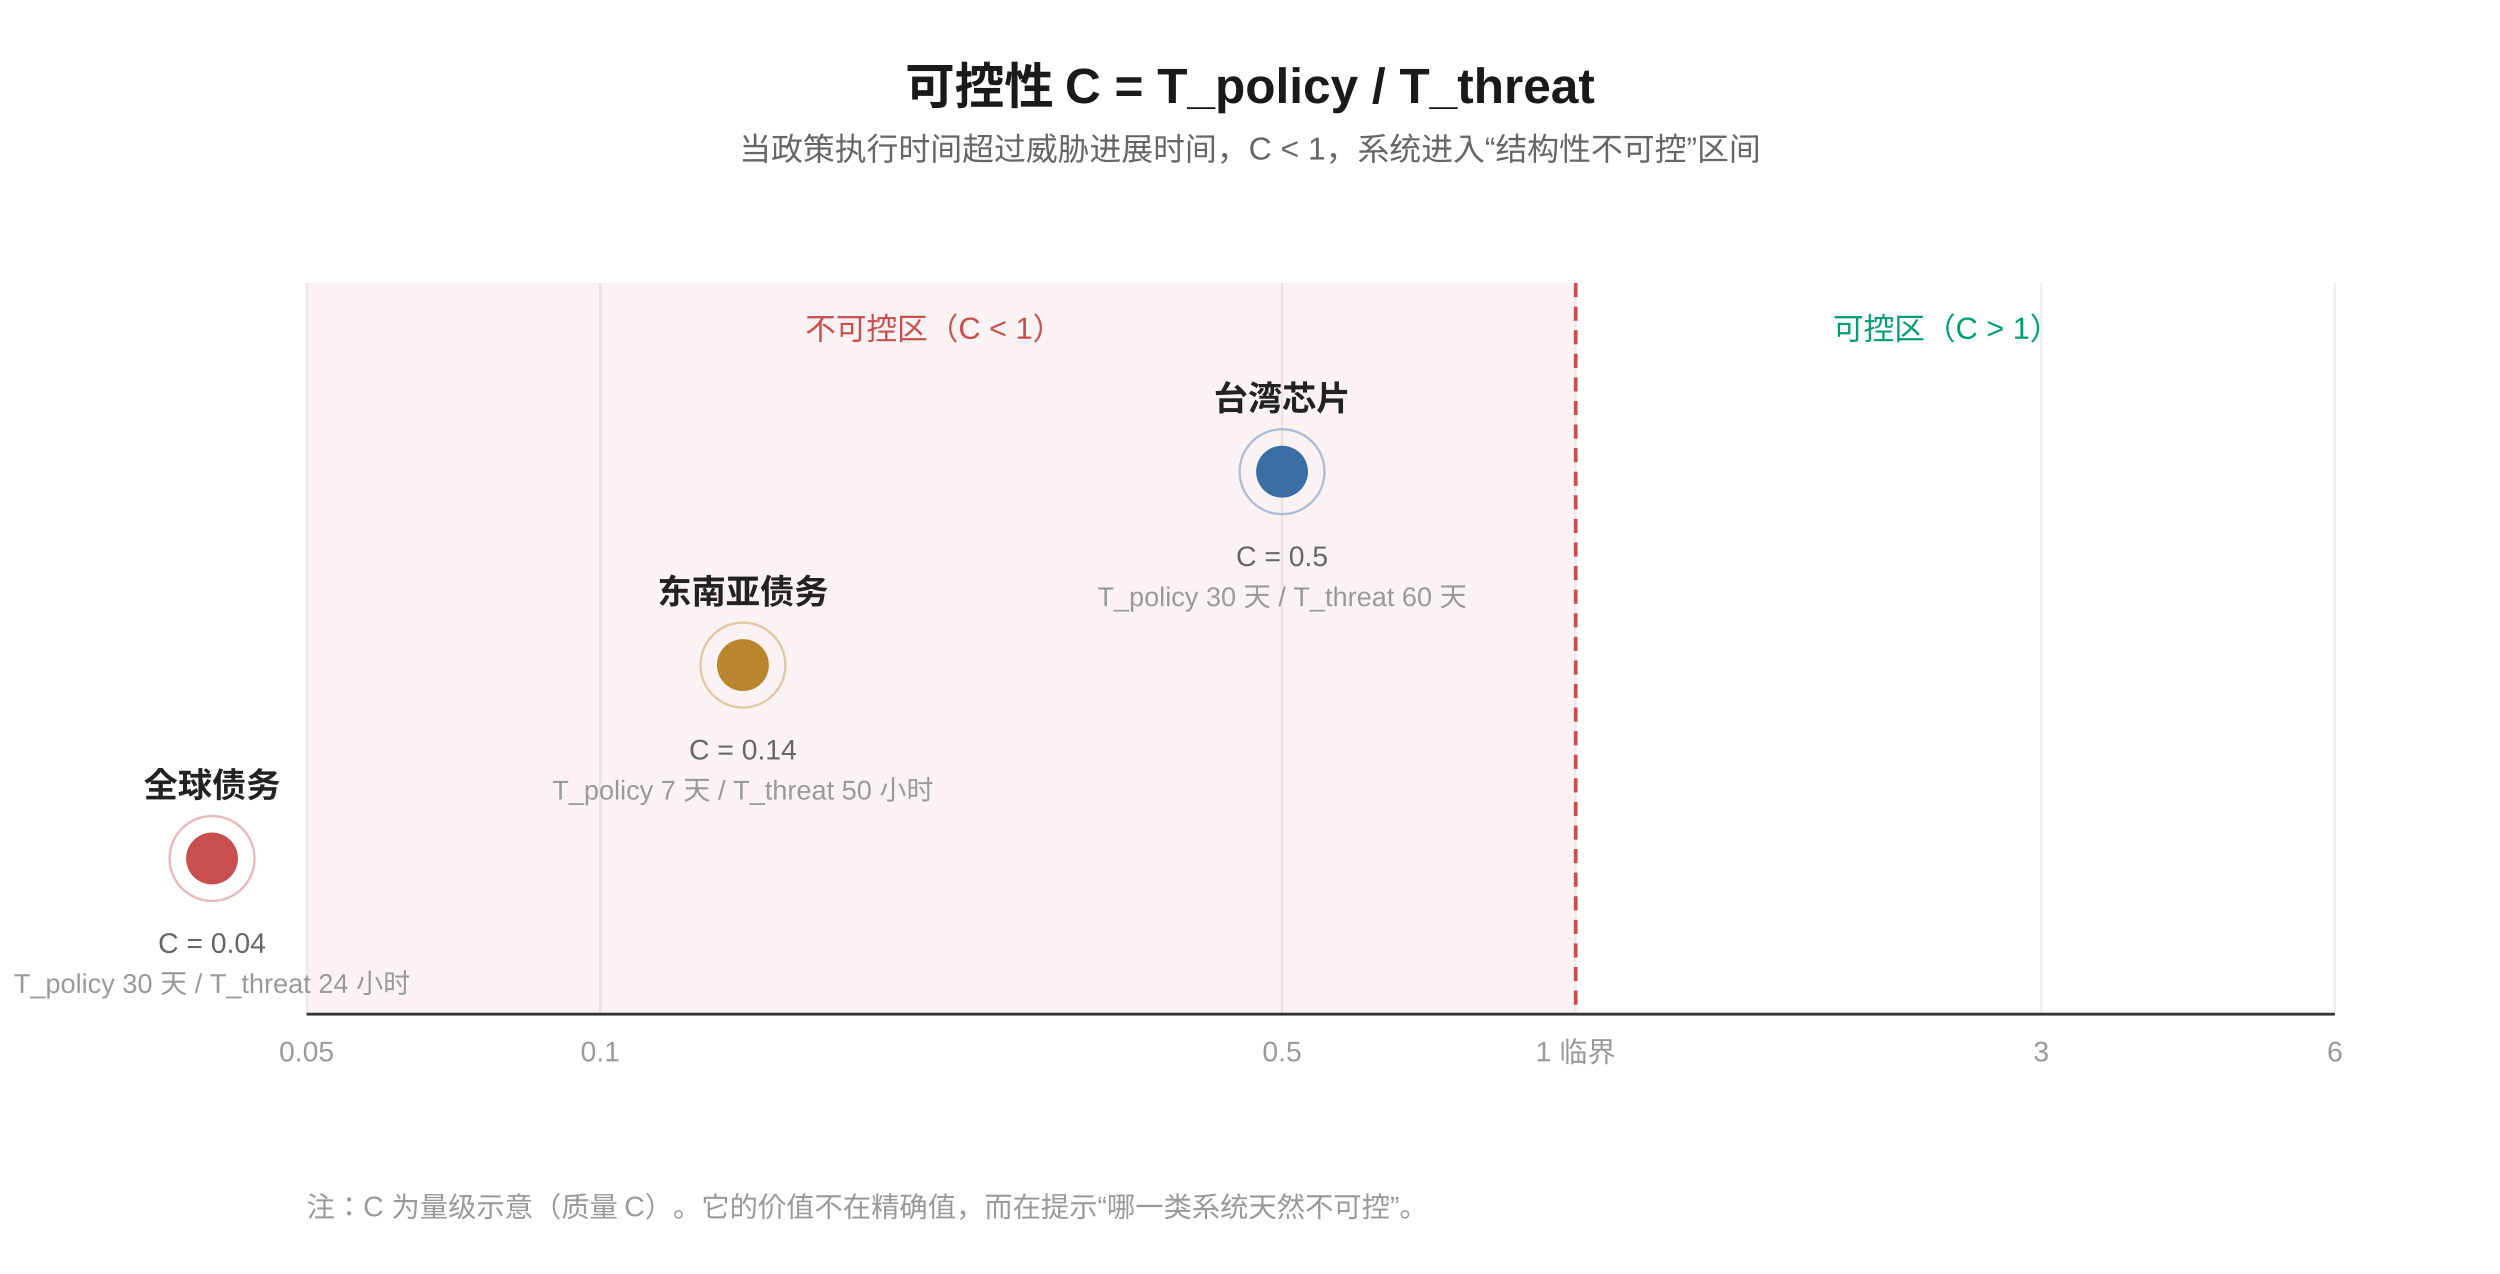
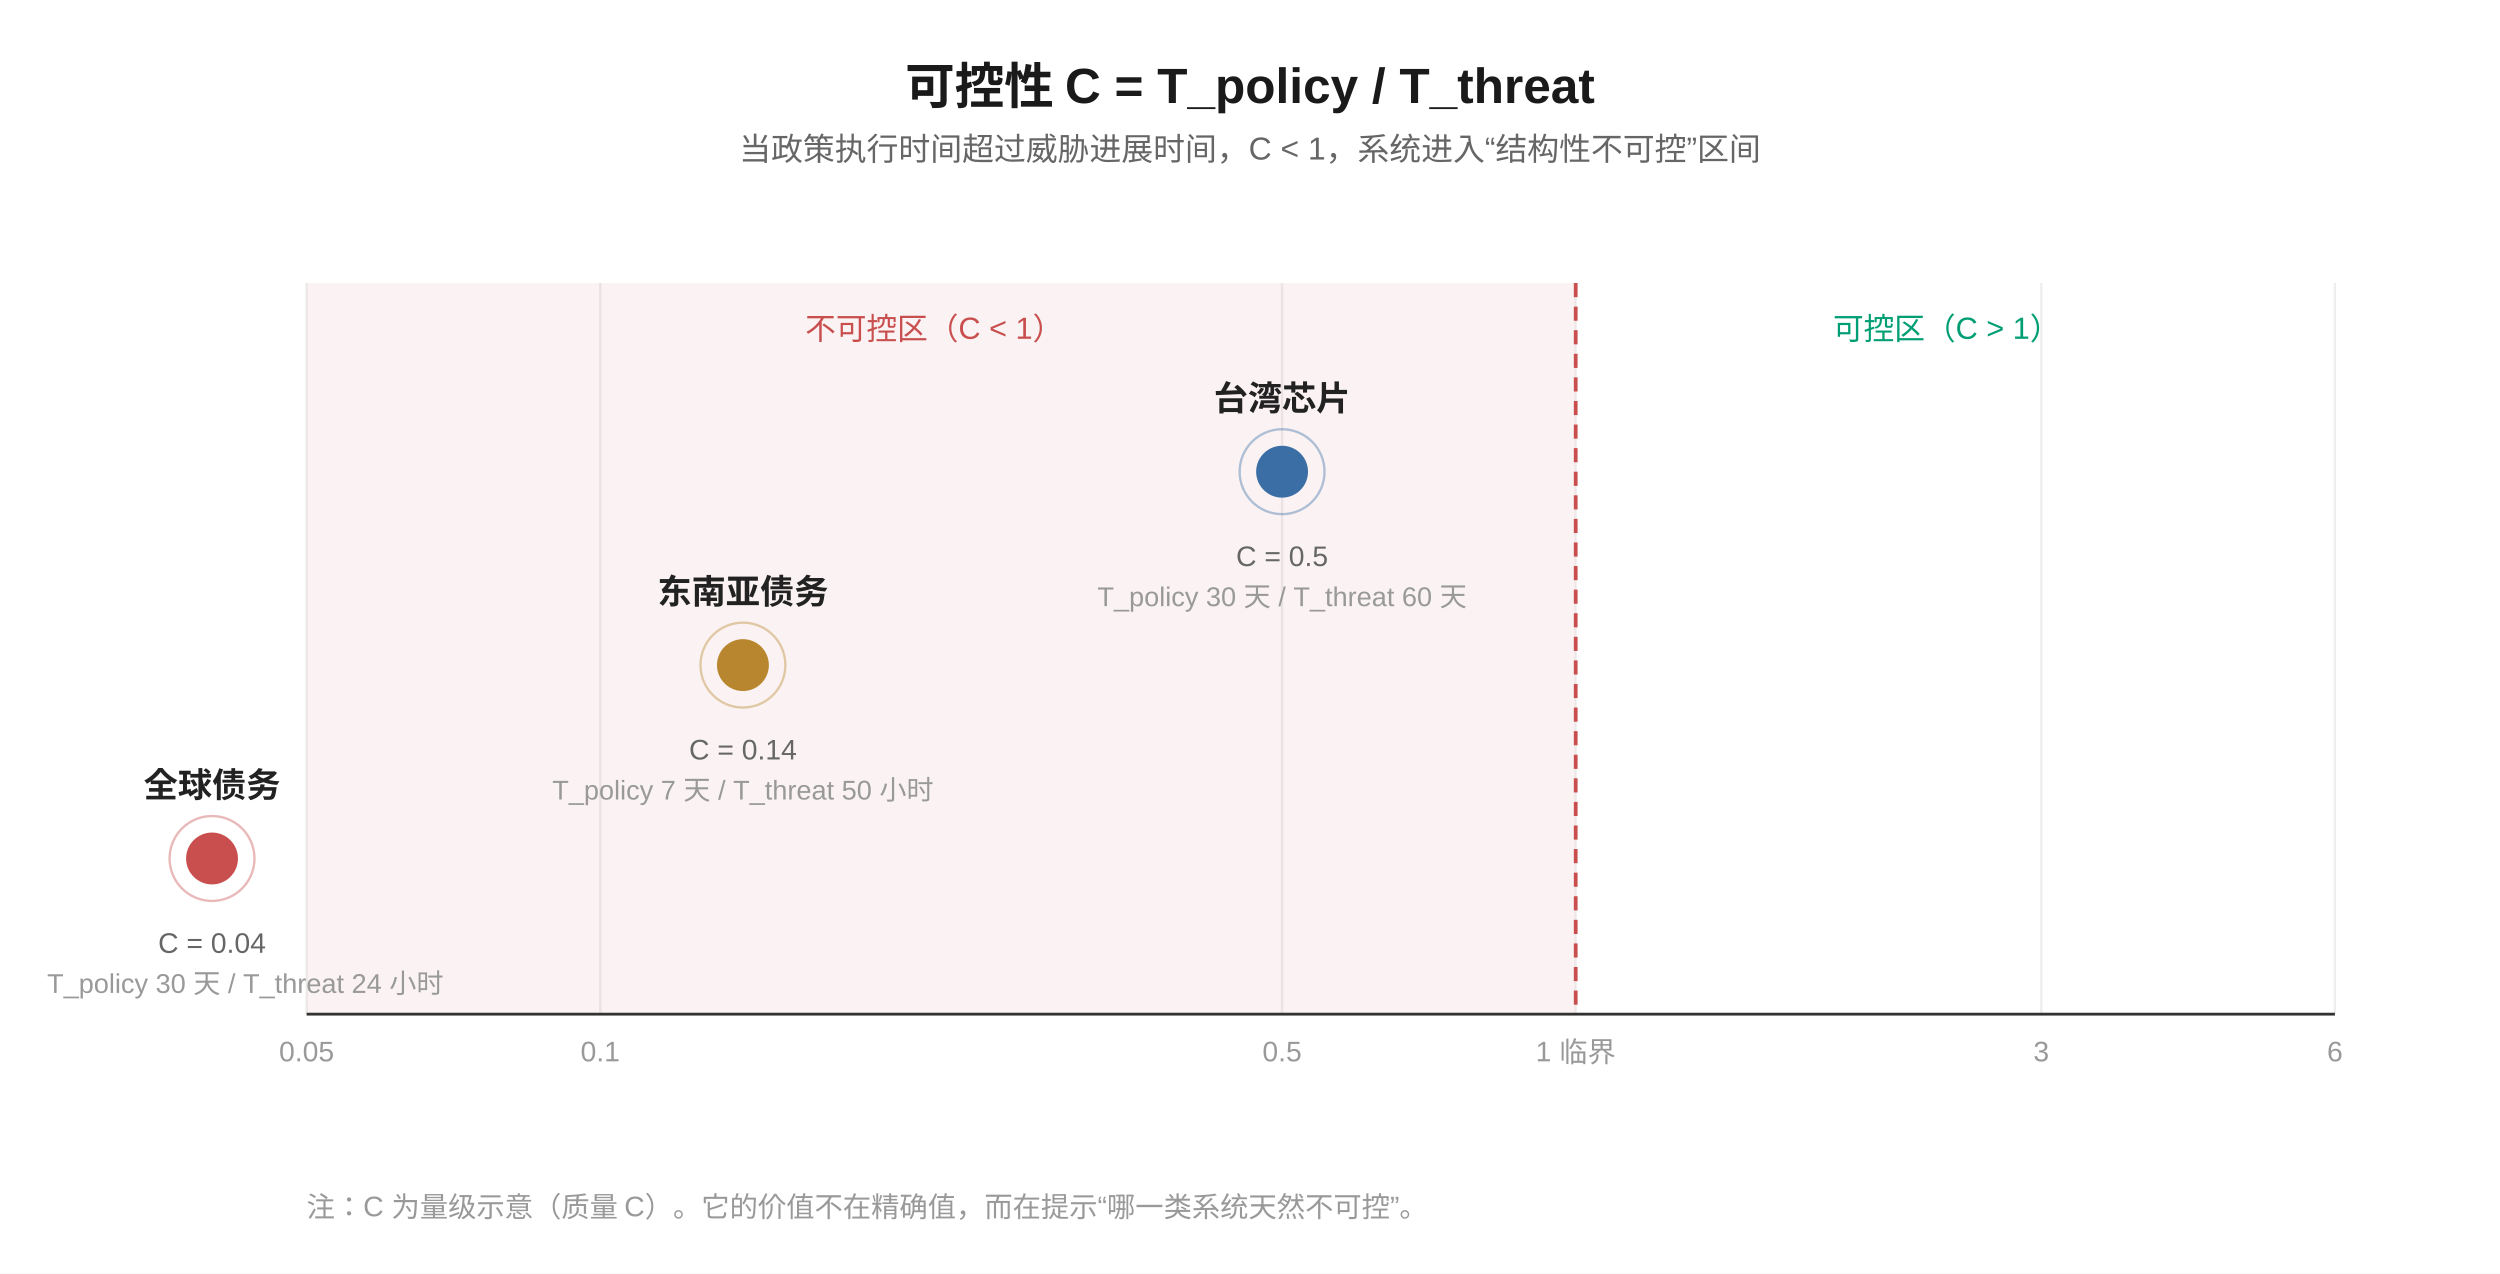
<svg xmlns="http://www.w3.org/2000/svg" viewBox="0 0 1060 540" width="1060" height="540" font-family="'Microsoft YaHei','SimHei',Arial,sans-serif">
  <rect width="1060" height="540" fill="#ffffff" />
  <text x="530" y="44" font-size="21" font-weight="700" fill="#1a1a1a" text-anchor="middle">可控性 C = T_policy / T_threat</text>
  <text x="530" y="68" font-size="13.5" fill="#666" text-anchor="middle">当政策执行时间超过威胁进展时间，C &lt; 1，系统进入“结构性不可控”区间</text>
  <line x1="130.0" y1="120" x2="130.0" y2="430" stroke="#eee" />
  <text x="130.0" y="450" font-size="12" fill="#999" text-anchor="middle">0.05</text>
  <line x1="254.5" y1="120" x2="254.5" y2="430" stroke="#eee" />
  <text x="254.5" y="450" font-size="12" fill="#999" text-anchor="middle">0.1</text>
  <line x1="543.6" y1="120" x2="543.6" y2="430" stroke="#eee" />
  <text x="543.6" y="450" font-size="12" fill="#999" text-anchor="middle">0.5</text>
  <line x1="668.1" y1="120" x2="668.1" y2="430" stroke="#eee" />
  <text x="668.1" y="450" font-size="12" fill="#999" text-anchor="middle">1 临界</text>
  <line x1="865.5" y1="120" x2="865.5" y2="430" stroke="#eee" />
  <text x="865.5" y="450" font-size="12" fill="#999" text-anchor="middle">3</text>
  <line x1="990.0" y1="120" x2="990.0" y2="430" stroke="#eee" />
  <text x="990.0" y="450" font-size="12" fill="#999" text-anchor="middle">6</text>
  <rect x="130" y="120" width="538.1" height="310" fill="#c94f4f" opacity="0.07" />
  <line x1="668.1" y1="120" x2="668.1" y2="430" stroke="#c94f4f" stroke-width="1.6" stroke-dasharray="6 4" />
  <text x="396.1" y="144" font-size="13" fill="#c94f4f" text-anchor="middle">不可控区（C &lt; 1）</text>
  <text x="825.4" y="144" font-size="13" fill="#009E73" text-anchor="middle">可控区（C &gt; 1）</text>
  <line x1="130" y1="430" x2="990" y2="430" stroke="#333" stroke-width="1.2" />
  <circle cx="543.6" cy="200" r="11" fill="#3a6ea5" />
  <circle cx="543.6" cy="200" r="18" fill="none" stroke="#3a6ea5" opacity="0.4" />
  <text x="543.6" y="174" font-size="14.5" font-weight="700" fill="#222" text-anchor="middle">台湾芯片</text>
  <text x="543.6" y="240" font-size="12" fill="#666" text-anchor="middle">C = 0.5</text>
  <text x="543.6" y="257" font-size="11.5" fill="#999" text-anchor="middle">T_policy 30 天 / T_threat 60 天</text>
  <circle cx="315.0" cy="282" r="11" fill="#b8862f" />
  <circle cx="315.0" cy="282" r="18" fill="none" stroke="#b8862f" opacity="0.4" />
  <text x="315.0" y="256" font-size="14.5" font-weight="700" fill="#222" text-anchor="middle">东南亚债务</text>
  <text x="315.0" y="322" font-size="12" fill="#666" text-anchor="middle">C = 0.14</text>
  <text x="315.0" y="339" font-size="11.5" fill="#999" text-anchor="middle">T_policy 7 天 / T_threat 50 小时</text>
  <circle cx="89.9" cy="364" r="11" fill="#c94f4f" />
  <circle cx="89.9" cy="364" r="18" fill="none" stroke="#c94f4f" opacity="0.4" />
  <text x="89.9" y="338" font-size="14.5" font-weight="700" fill="#222" text-anchor="middle">全球债务</text>
  <text x="89.9" y="404" font-size="12" fill="#666" text-anchor="middle">C = 0.04</text>
-   <text x="89.9" y="421" font-size="11.5" fill="#999" text-anchor="middle">T_policy 30 天 / T_threat 24 小时</text>
+   <text x="104" y="421" font-size="11.5" fill="#999" text-anchor="middle">T_policy 30 天 / T_threat 24 小时</text>
  <text x="130" y="516" font-size="12" fill="#999">注：C 为量级示意（质量 C）。它的价值不在精确值，而在提示“哪一类系统天然不可控”。</text>
</svg>
